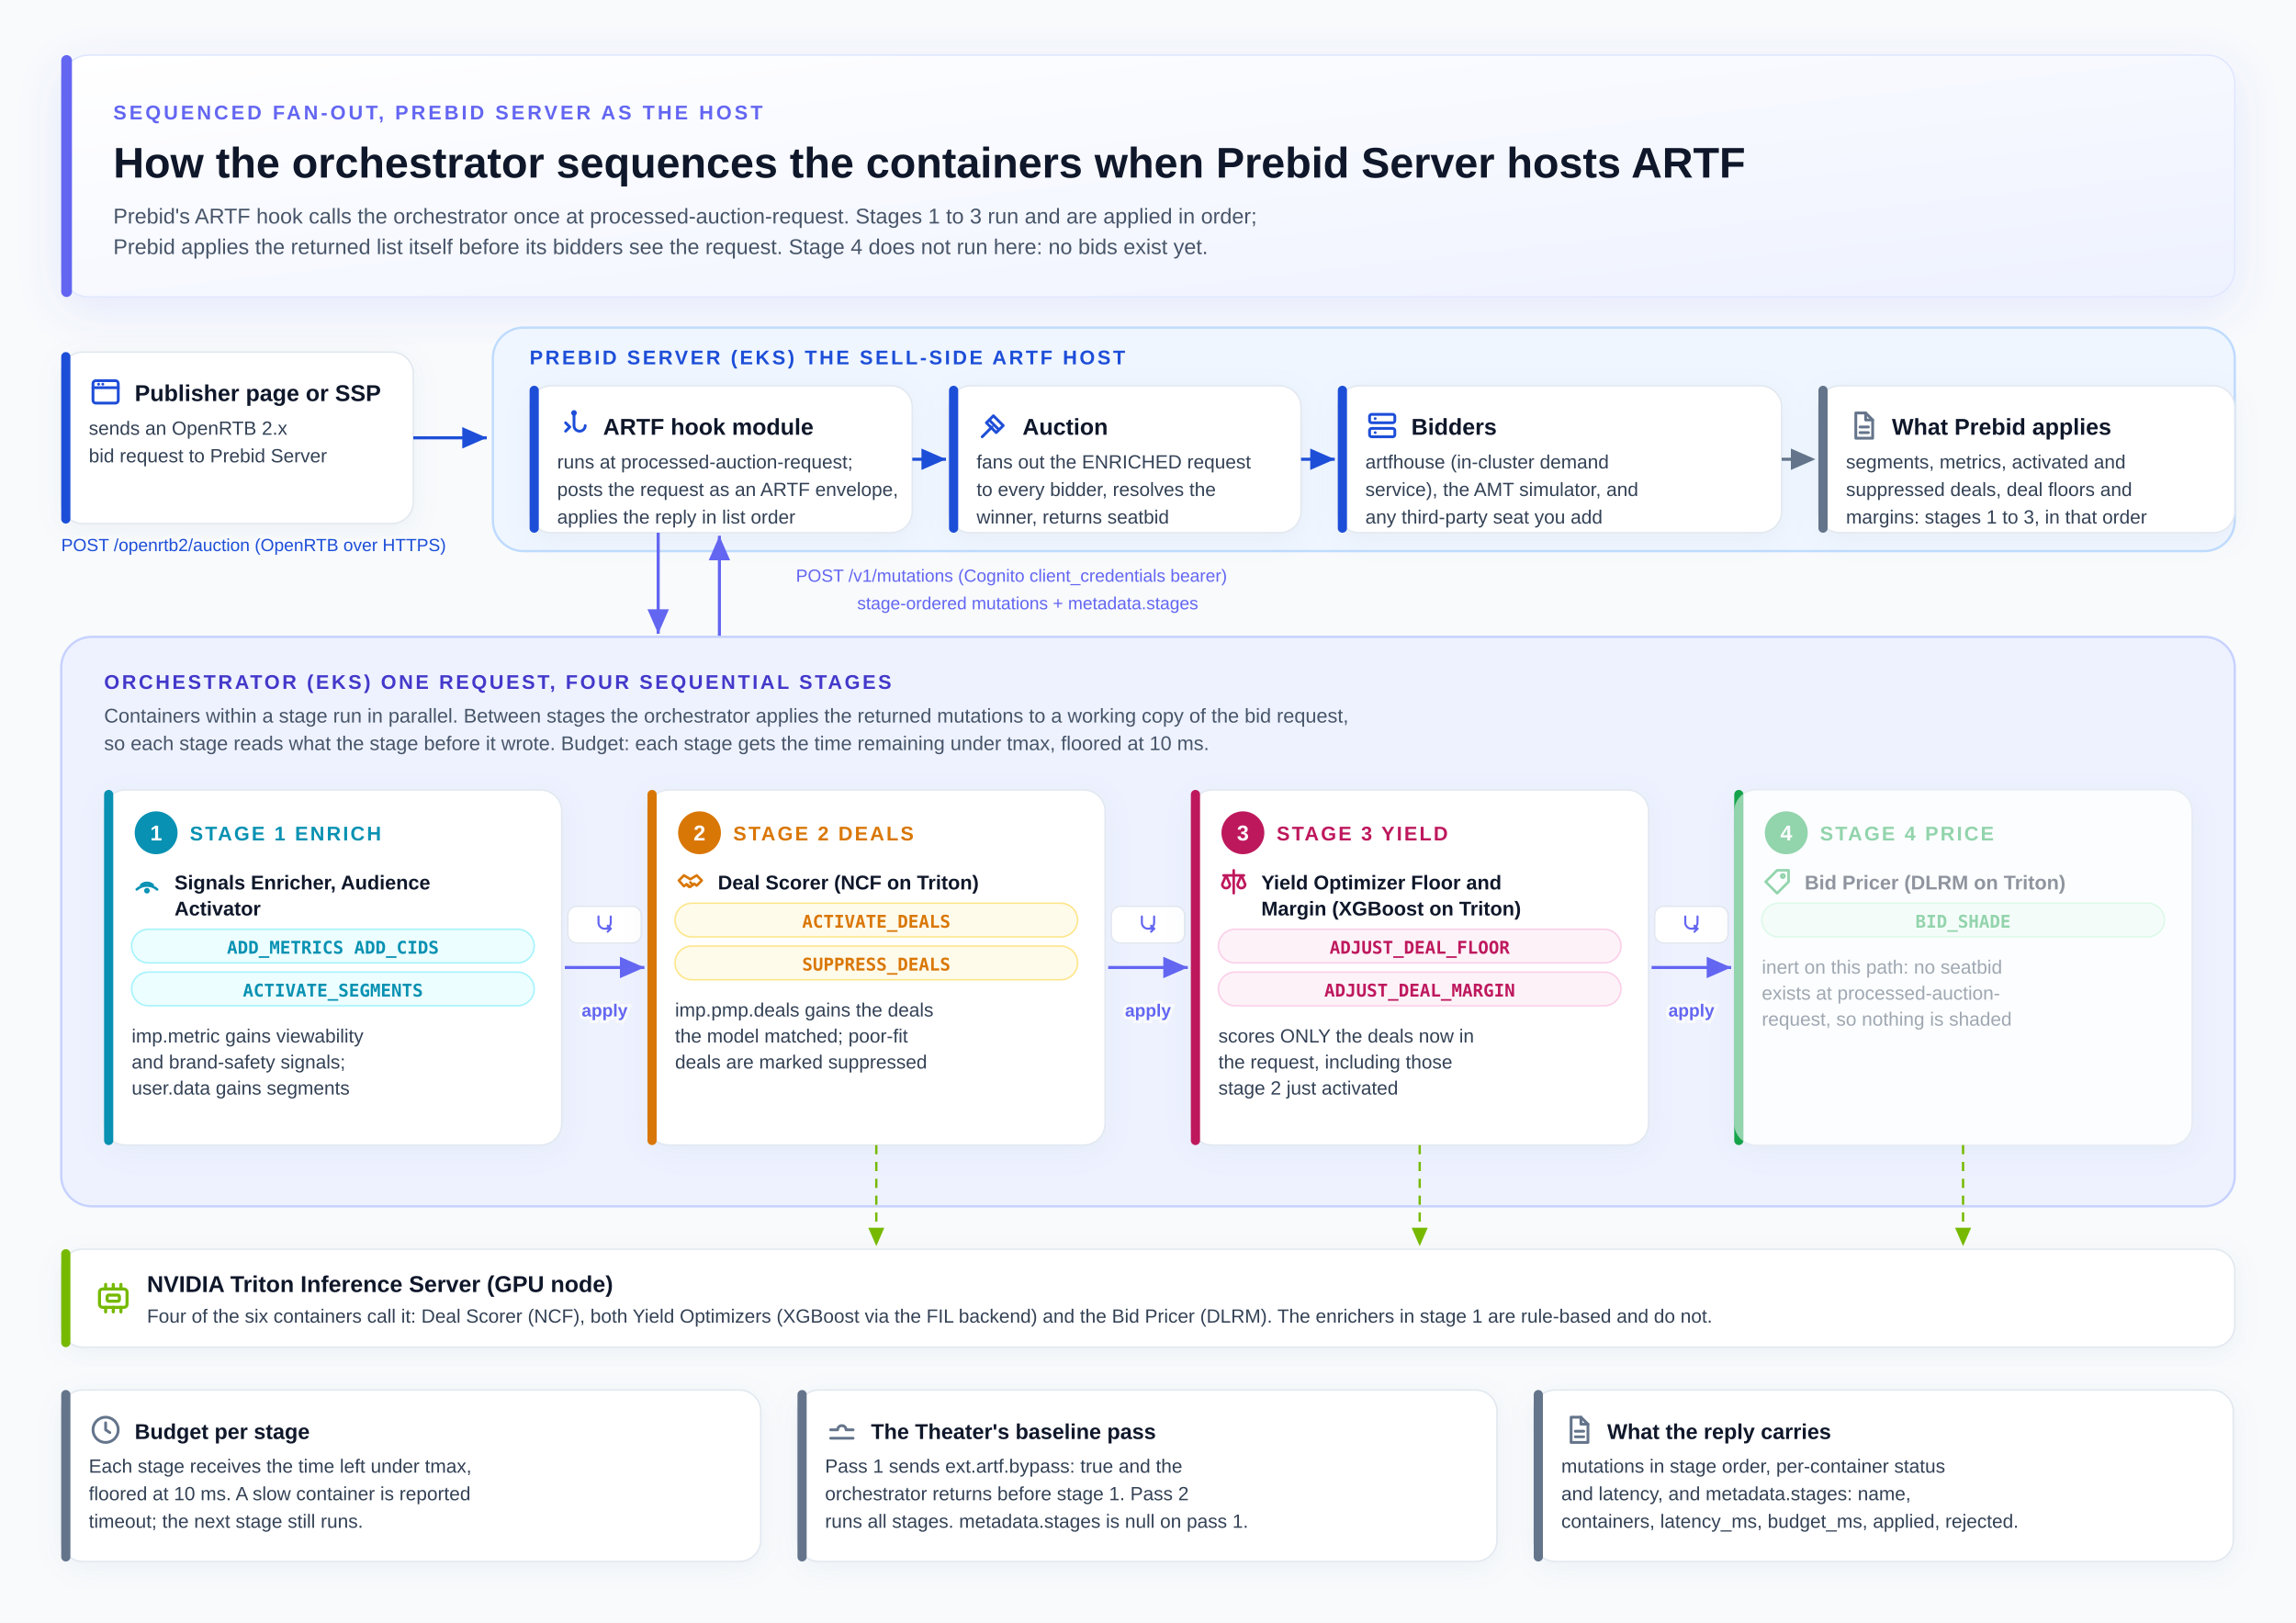
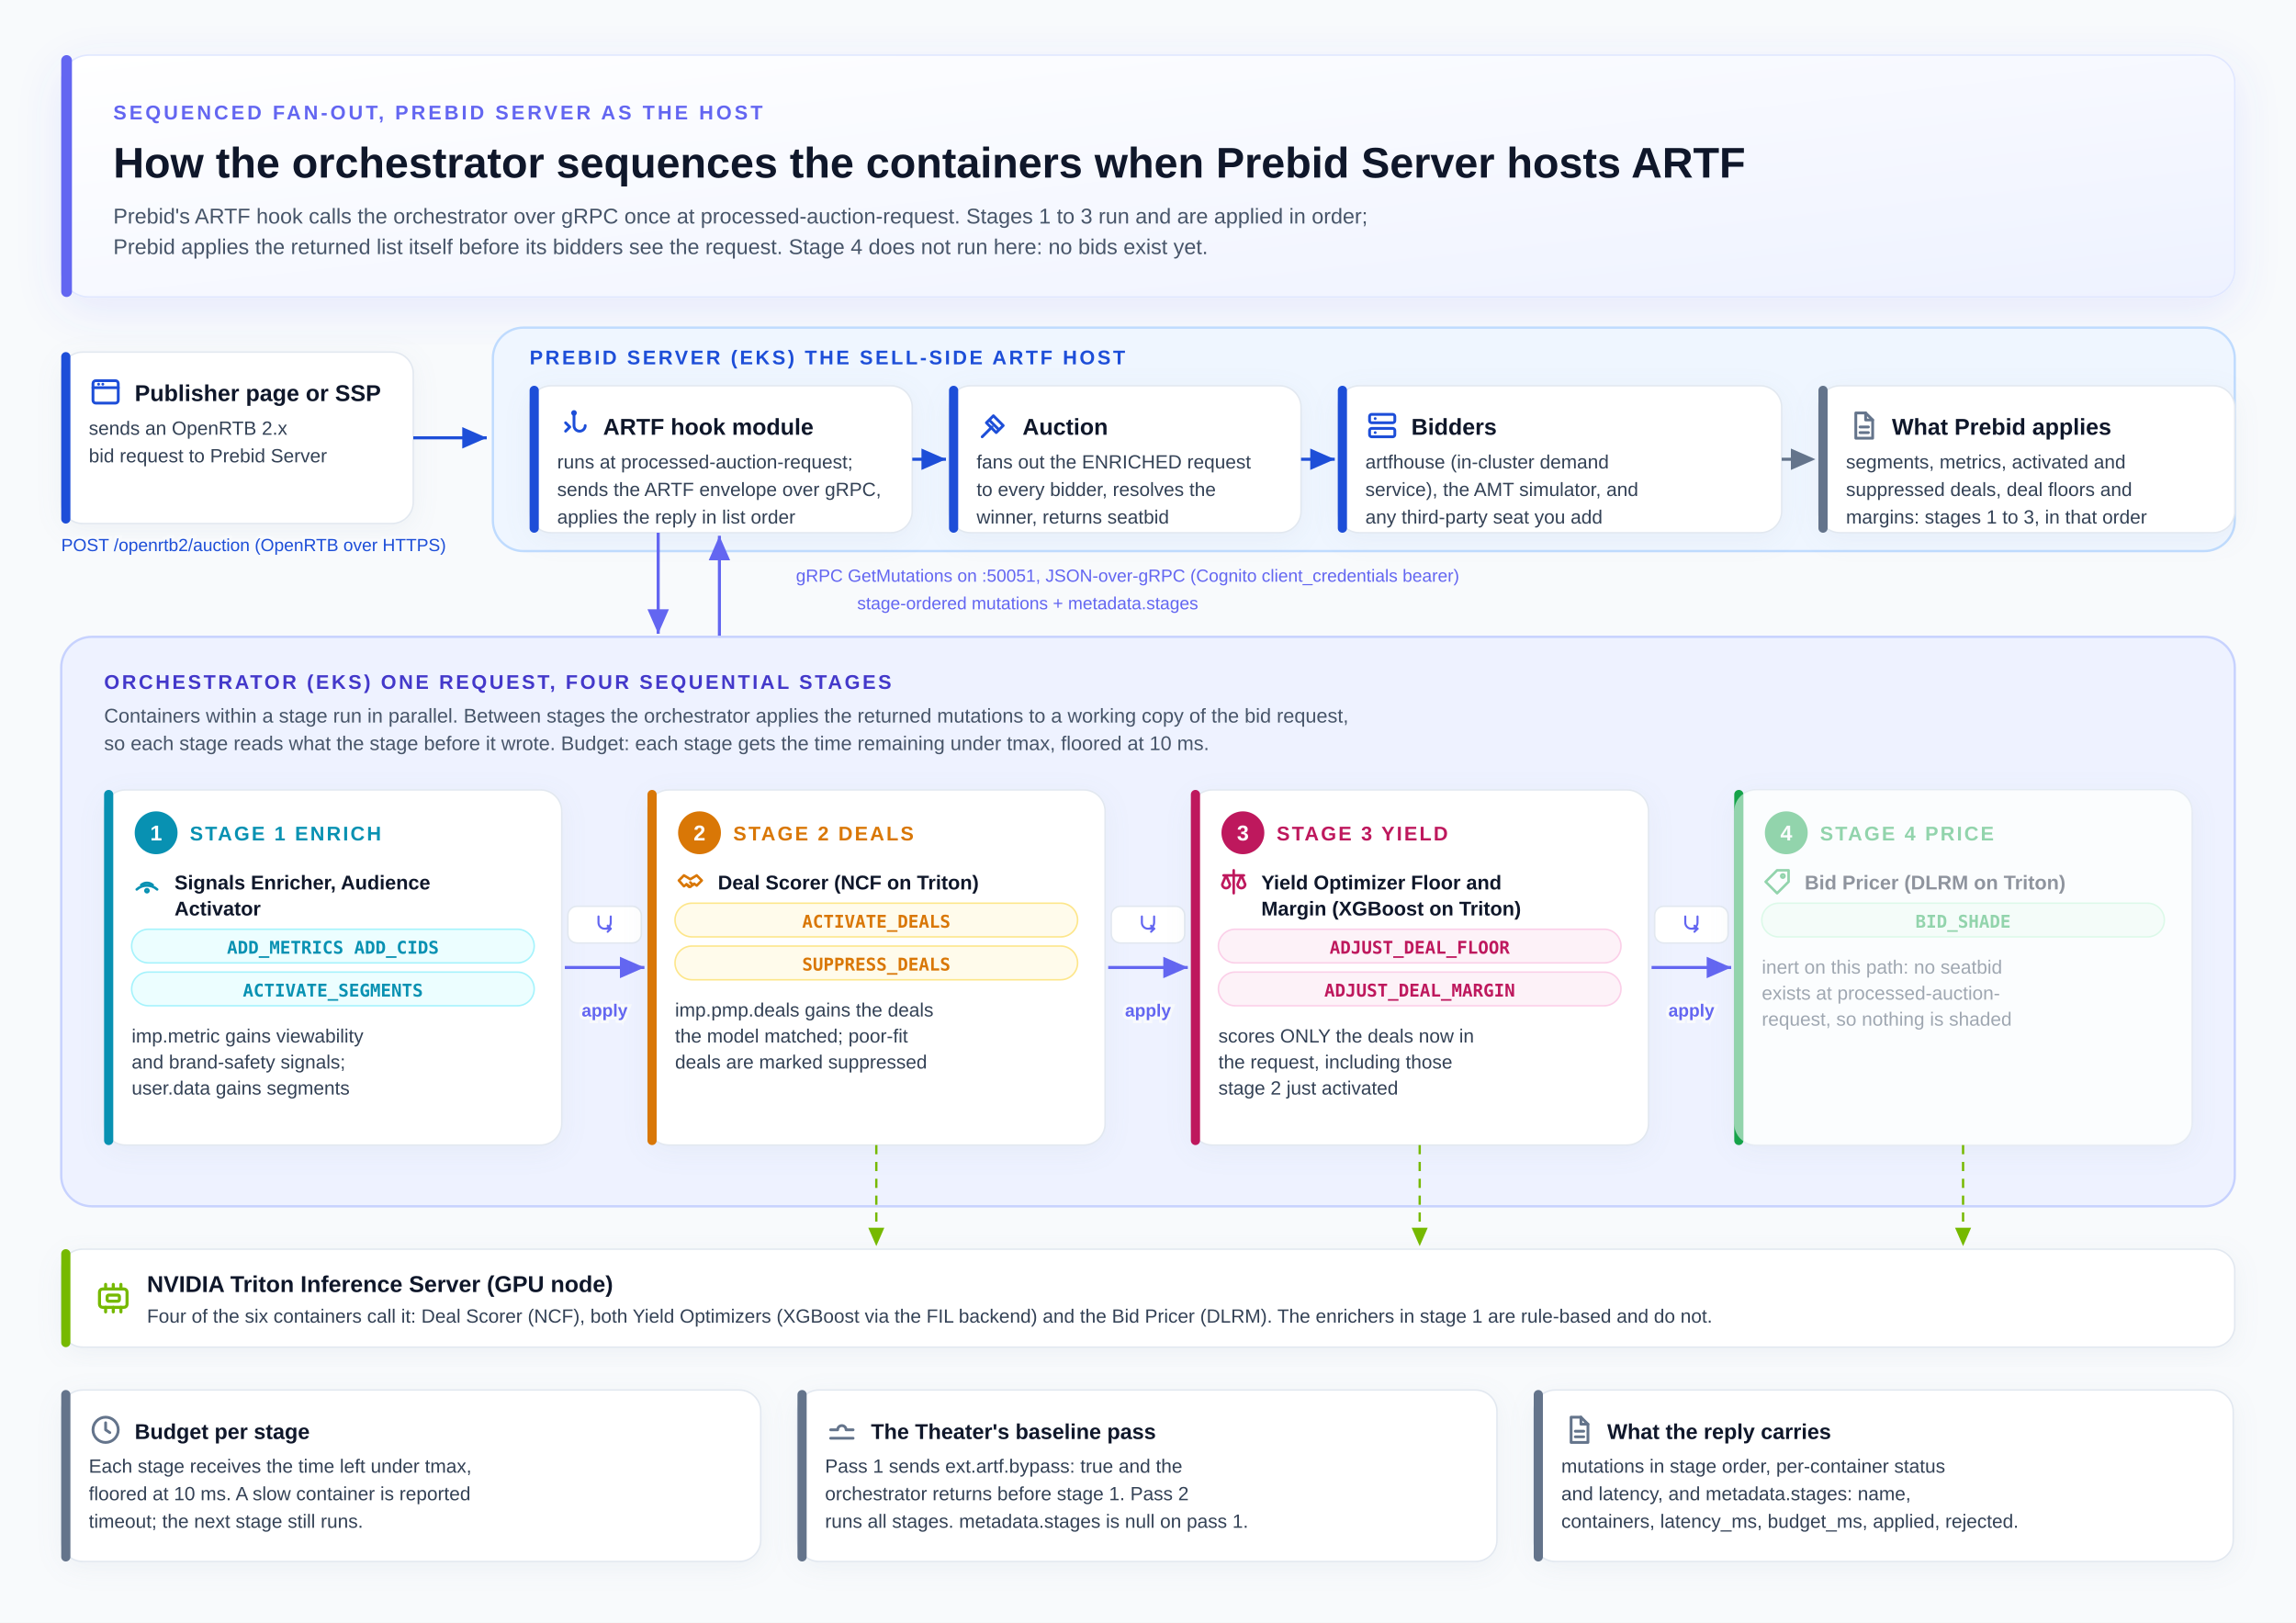
<svg xmlns="http://www.w3.org/2000/svg" width="1500" height="1060" viewBox="0 0 1500 1060" font-family="Amazon Ember, Amazon Ember Display, -apple-system, BlinkMacSystemFont, Segoe UI, Helvetica Neue, Arial, sans-serif">
  <defs>
    <filter id="amb" x="-20%" y="-20%" width="140%" height="140%">
      <feDropShadow dx="0" dy="1" stdDeviation="1" flood-color="#000000" flood-opacity="0.02" />
      <feDropShadow dx="0" dy="4" stdDeviation="8" flood-color="#94A3B8" flood-opacity="0.10" />
    </filter>
    <filter id="ambIndigo" x="-20%" y="-20%" width="140%" height="140%">
      <feDropShadow dx="0" dy="2" stdDeviation="3" flood-color="#6366F1" flood-opacity="0.10" />
      <feDropShadow dx="0" dy="8" stdDeviation="14" flood-color="#6366F1" flood-opacity="0.12" />
    </filter>
    <linearGradient id="hdr" x1="0" y1="0" x2="1" y2="1">
      <stop offset="0%" stop-color="#FFFFFF" />
      <stop offset="100%" stop-color="#EEF2FF" />
    </linearGradient>
    <marker id="arw" markerWidth="10" markerHeight="10" refX="8" refY="3.5" orient="auto">
      <path d="M0,0 L8,3.5 L0,7 Z" fill="#6366F1" />
    </marker>
    <marker id="arwBlue" markerWidth="10" markerHeight="10" refX="8" refY="3.5" orient="auto">
      <path d="M0,0 L8,3.5 L0,7 Z" fill="#1D4ED8" />
    </marker>
    <marker id="arwGrey" markerWidth="10" markerHeight="10" refX="8" refY="3.5" orient="auto">
      <path d="M0,0 L8,3.5 L0,7 Z" fill="#64748B" />
    </marker>
    <marker id="arwC" markerWidth="10" markerHeight="10" refX="8" refY="3.5" orient="auto">
      <path d="M0,0 L8,3.5 L0,7 Z" fill="#0891B2" />
    </marker>
    <marker id="arwA" markerWidth="10" markerHeight="10" refX="8" refY="3.5" orient="auto">
      <path d="M0,0 L8,3.5 L0,7 Z" fill="#D97706" />
    </marker>
    <marker id="arwR" markerWidth="10" markerHeight="10" refX="8" refY="3.5" orient="auto">
      <path d="M0,0 L8,3.5 L0,7 Z" fill="#BE185D" />
    </marker>
    <marker id="arwG" markerWidth="10" markerHeight="10" refX="8" refY="3.5" orient="auto">
      <path d="M0,0 L8,3.5 L0,7 Z" fill="#16A34A" />
    </marker>
    <marker id="arwNv" markerWidth="10" markerHeight="10" refX="8" refY="3.5" orient="auto">
      <path d="M0,0 L8,3.5 L0,7 Z" fill="#76B900" />
    </marker>
    <symbol id="ic-browser" viewBox="0 0 24 24">
      <g fill="none" stroke="currentColor" stroke-width="2" stroke-linecap="round" stroke-linejoin="round">
        <rect x="3" y="4" width="18" height="16" rx="2" />
        <path d="M3 9h18M7 6.5h.01M10 6.5h.01" />
      </g>
    </symbol>
    <symbol id="ic-server" viewBox="0 0 24 24">
      <g fill="none" stroke="currentColor" stroke-width="2" stroke-linecap="round" stroke-linejoin="round">
        <rect x="3" y="4" width="18" height="6" rx="1.5" />
        <rect x="3" y="14" width="18" height="6" rx="1.5" />
        <path d="M7 7h.01M7 17h.01" />
      </g>
    </symbol>
    <symbol id="ic-route" viewBox="0 0 24 24">
      <g fill="none" stroke="currentColor" stroke-width="2" stroke-linecap="round" stroke-linejoin="round">
        <circle cx="6" cy="18" r="2.5" />
        <circle cx="18" cy="6" r="2.5" />
        <path d="M8.5 18h5a4 4 0 0 0 4-4v-5.5" />
      </g>
    </symbol>
    <symbol id="ic-signal" viewBox="0 0 24 24">
      <g fill="none" stroke="currentColor" stroke-width="2" stroke-linecap="round" stroke-linejoin="round">
        <path d="M4 18a12 12 0 0 1 16 0M7.5 14.5a7 7 0 0 1 9 0" />
        <circle cx="12" cy="19" r="1.2" />
      </g>
    </symbol>
    <symbol id="ic-users" viewBox="0 0 24 24">
      <g fill="none" stroke="currentColor" stroke-width="2" stroke-linecap="round" stroke-linejoin="round">
        <circle cx="9" cy="8" r="3.5" />
        <path d="M2.5 20a6.5 6.5 0 0 1 13 0" />
        <circle cx="17" cy="9" r="2.5" />
        <path d="M15.5 14a5 5 0 0 1 6 5" />
      </g>
    </symbol>
    <symbol id="ic-handshake" viewBox="0 0 24 24">
      <g fill="none" stroke="currentColor" stroke-width="2" stroke-linecap="round" stroke-linejoin="round">
        <path d="M3 11l4-4 5 3 5-3 4 4-4 4-2-1.5-3 2.5-3-2-2 1.5z" />
        <path d="M9 14l2 2M12 12.5l2 2" />
      </g>
    </symbol>
    <symbol id="ic-scale" viewBox="0 0 24 24">
      <g fill="none" stroke="currentColor" stroke-width="2" stroke-linecap="round" stroke-linejoin="round">
        <path d="M12 3v18M4 7h16M6 7l-3 7a3 3 0 0 0 6 0zM18 7l-3 7a3 3 0 0 0 6 0z" />
      </g>
    </symbol>
    <symbol id="ic-tag" viewBox="0 0 24 24">
      <g fill="none" stroke="currentColor" stroke-width="2" stroke-linecap="round" stroke-linejoin="round">
        <path d="M3 12l9-9h9v9l-9 9z" />
        <circle cx="16.5" cy="7.5" r="1.3" />
      </g>
    </symbol>
    <symbol id="ic-merge" viewBox="0 0 24 24">
      <g fill="none" stroke="currentColor" stroke-width="2" stroke-linecap="round" stroke-linejoin="round">
        <path d="M6 4v6a6 6 0 0 0 6 6h6M18 4v6a6 6 0 0 1-6 6" />
        <path d="M15 13l3 3-3 3" />
      </g>
    </symbol>
    <symbol id="ic-gpu" viewBox="0 0 24 24">
      <g fill="none" stroke="currentColor" stroke-width="2" stroke-linecap="round" stroke-linejoin="round">
        <rect x="3" y="6" width="18" height="12" rx="2" />
        <rect x="8" y="10" width="8" height="4" rx="1" />
        <path d="M7 3v3M12 3v3M17 3v3M7 18v3M12 18v3M17 18v3" />
      </g>
    </symbol>
    <symbol id="ic-gavel" viewBox="0 0 24 24">
      <g fill="none" stroke="currentColor" stroke-width="2" stroke-linecap="round" stroke-linejoin="round">
        <path d="M4 20l7-7M9 8l7 7M12 5l7 7M7 10l5-5 7 7-5 5z" />
      </g>
    </symbol>
    <symbol id="ic-bypass" viewBox="0 0 24 24">
      <g fill="none" stroke="currentColor" stroke-width="2" stroke-linecap="round" stroke-linejoin="round">
        <path d="M4 12h5M15 12h5M9 12a3 3 0 0 1 6 0" />
        <path d="M4 18h16" />
      </g>
    </symbol>
    <symbol id="ic-clock" viewBox="0 0 24 24">
      <g fill="none" stroke="currentColor" stroke-width="2" stroke-linecap="round" stroke-linejoin="round">
        <circle cx="12" cy="12" r="9" />
        <path d="M12 7v5l3 2" />
      </g>
    </symbol>
    <symbol id="ic-doc" viewBox="0 0 24 24">
      <g fill="none" stroke="currentColor" stroke-width="2" stroke-linecap="round" stroke-linejoin="round">
        <path d="M7 3h7l5 5v13H7z" />
        <path d="M14 3v5h5M10 13h6M10 17h6" />
      </g>
    </symbol>
    <symbol id="ic-hook" viewBox="0 0 24 24">
      <g fill="none" stroke="currentColor" stroke-width="2" stroke-linecap="round" stroke-linejoin="round">
        <path d="M12 3v9a4 4 0 0 0 8 0" />
        <circle cx="12" cy="3" r="1" />
        <path d="M6 10l3 3-3 3" />
      </g>
    </symbol>
  </defs>
  <rect width="1500" height="1060" fill="#F8FAFC" />
  <g filter="url(#ambIndigo)">
    <rect x="40" y="36" width="1420" height="158" rx="18" fill="url(#hdr)" stroke="#E0E7FF" />
  </g>
  <rect x="40" y="36" width="7" height="158" rx="3.5" fill="#6366F1" />
  <text x="74" y="78" font-size="13" font-weight="700" fill="#6366F1" text-anchor="start" letter-spacing="0.14em">SEQUENCED FAN-OUT, PREBID SERVER AS THE HOST</text>
  <text x="74" y="116" font-size="28" font-weight="700" fill="#0F172A" text-anchor="start">How the orchestrator sequences the containers when Prebid Server hosts ARTF</text>
-   <text x="74" y="146" font-size="14" font-weight="400" fill="#475569" text-anchor="start">Prebid's ARTF hook calls the orchestrator once at processed-auction-request. Stages 1 to 3 run and are applied in order;</text>
+   <text x="74" y="146" font-size="14" font-weight="400" fill="#475569" text-anchor="start">Prebid's ARTF hook calls the orchestrator over gRPC once at processed-auction-request. Stages 1 to 3 run and are applied in order;</text>
  <text x="74" y="166" font-size="14" font-weight="400" fill="#475569" text-anchor="start">Prebid applies the returned list itself before its bidders see the request. Stage 4 does not run here: no bids exist yet.</text>
  <g filter="url(#amb)">
    <rect x="40" y="230" width="230" height="112" rx="14" fill="#FFFFFF" stroke="#E2E8F0" />
  </g>
  <rect x="40" y="230" width="6" height="112" rx="3" fill="#1D4ED8" />
  <use href="#ic-browser" x="58" y="245" width="22" height="22" color="#1D4ED8" />
  <text x="88" y="262" font-size="15" font-weight="700" fill="#0F172A" text-anchor="start">Publisher page or SSP</text>
  <text x="58" y="284" font-size="12.5" font-weight="400" fill="#334155" text-anchor="start">sends an OpenRTB 2.x</text>
  <text x="58" y="302" font-size="12.5" font-weight="400" fill="#334155" text-anchor="start">bid request to Prebid Server</text>
  <path d="M270 286 L318 286" stroke="#1D4ED8" stroke-width="2" fill="none" marker-end="url(#arwBlue)" />
  <text x="40" y="360" font-size="11.5" font-weight="500" fill="#1D4ED8" text-anchor="start" stroke="#F8FAFC" stroke-width="4" paint-order="stroke">POST /openrtb2/auction  (OpenRTB over HTTPS)</text>
  <rect x="322" y="214" width="1138" height="146" rx="20" fill="#EFF6FF" stroke="#BFDBFE" stroke-width="1.5" />
  <text x="346" y="238" font-size="13" font-weight="700" fill="#1D4ED8" text-anchor="start" letter-spacing="0.12em">PREBID SERVER (EKS)   THE SELL-SIDE ARTF HOST</text>
  <g filter="url(#amb)">
    <rect x="346" y="252" width="250" height="96" rx="14" fill="#FFFFFF" stroke="#E2E8F0" />
  </g>
  <rect x="346" y="252" width="6" height="96" rx="3" fill="#1D4ED8" />
  <use href="#ic-hook" x="364" y="267" width="22" height="22" color="#1D4ED8" />
  <text x="394" y="284" font-size="15" font-weight="700" fill="#0F172A" text-anchor="start">ARTF hook module</text>
  <text x="364" y="306" font-size="12.5" font-weight="400" fill="#334155" text-anchor="start">runs at processed-auction-request;</text>
-   <text x="364" y="324" font-size="12.5" font-weight="400" fill="#334155" text-anchor="start">posts the request as an ARTF envelope,</text>
+   <text x="364" y="324" font-size="12.5" font-weight="400" fill="#334155" text-anchor="start">sends the ARTF envelope over gRPC,</text>
  <text x="364" y="342" font-size="12.5" font-weight="400" fill="#334155" text-anchor="start">applies the reply in list order</text>
  <g filter="url(#amb)">
    <rect x="620" y="252" width="230" height="96" rx="14" fill="#FFFFFF" stroke="#E2E8F0" />
  </g>
  <rect x="620" y="252" width="6" height="96" rx="3" fill="#1D4ED8" />
  <use href="#ic-gavel" x="638" y="267" width="22" height="22" color="#1D4ED8" />
  <text x="668" y="284" font-size="15" font-weight="700" fill="#0F172A" text-anchor="start">Auction</text>
  <text x="638" y="306" font-size="12.5" font-weight="400" fill="#334155" text-anchor="start">fans out the ENRICHED request</text>
  <text x="638" y="324" font-size="12.5" font-weight="400" fill="#334155" text-anchor="start">to every bidder, resolves the</text>
  <text x="638" y="342" font-size="12.5" font-weight="400" fill="#334155" text-anchor="start">winner, returns seatbid</text>
  <g filter="url(#amb)">
    <rect x="874" y="252" width="290" height="96" rx="14" fill="#FFFFFF" stroke="#E2E8F0" />
  </g>
  <rect x="874" y="252" width="6" height="96" rx="3" fill="#1D4ED8" />
  <use href="#ic-server" x="892" y="267" width="22" height="22" color="#1D4ED8" />
  <text x="922" y="284" font-size="15" font-weight="700" fill="#0F172A" text-anchor="start">Bidders</text>
  <text x="892" y="306" font-size="12.5" font-weight="400" fill="#334155" text-anchor="start">artfhouse (in-cluster demand</text>
  <text x="892" y="324" font-size="12.5" font-weight="400" fill="#334155" text-anchor="start">service), the AMT simulator, and</text>
  <text x="892" y="342" font-size="12.5" font-weight="400" fill="#334155" text-anchor="start">any third-party seat you add</text>
  <g filter="url(#amb)">
    <rect x="1188" y="252" width="272" height="96" rx="14" fill="#FFFFFF" stroke="#E2E8F0" />
  </g>
  <rect x="1188" y="252" width="6" height="96" rx="3" fill="#64748B" />
  <use href="#ic-doc" x="1206" y="267" width="22" height="22" color="#64748B" />
  <text x="1236" y="284" font-size="15" font-weight="700" fill="#0F172A" text-anchor="start">What Prebid applies</text>
  <text x="1206" y="306" font-size="12.5" font-weight="400" fill="#334155" text-anchor="start">segments, metrics, activated and</text>
  <text x="1206" y="324" font-size="12.5" font-weight="400" fill="#334155" text-anchor="start">suppressed deals, deal floors and</text>
  <text x="1206" y="342" font-size="12.5" font-weight="400" fill="#334155" text-anchor="start">margins: stages 1 to 3, in that order</text>
  <path d="M596 300 L618 300" stroke="#1D4ED8" stroke-width="2" fill="none" marker-end="url(#arwBlue)" />
  <path d="M850 300 L872 300" stroke="#1D4ED8" stroke-width="2" fill="none" marker-end="url(#arwBlue)" />
  <path d="M1164 300 L1186 300" stroke="#64748B" stroke-width="2" fill="none" marker-end="url(#arwGrey)" stroke-dasharray="6 5" />
  <path d="M430 348 L430 414" stroke="#6366F1" stroke-width="2" fill="none" marker-end="url(#arw)" />
-   <text x="520" y="380" font-size="11.5" font-weight="500" fill="#6366F1" text-anchor="start" stroke="#F8FAFC" stroke-width="4" paint-order="stroke">POST /v1/mutations  (Cognito client_credentials bearer)</text>
+   <text x="520" y="380" font-size="11.5" font-weight="500" fill="#6366F1" text-anchor="start" stroke="#F8FAFC" stroke-width="4" paint-order="stroke">gRPC GetMutations on :50051, JSON-over-gRPC  (Cognito client_credentials bearer)</text>
  <path d="M470 416 L470 350" stroke="#6366F1" stroke-width="2" fill="none" marker-end="url(#arw)" />
  <text x="560" y="398" font-size="11.5" font-weight="500" fill="#6366F1" text-anchor="start" stroke="#F8FAFC" stroke-width="4" paint-order="stroke">stage-ordered mutations + metadata.stages</text>
  <rect x="40" y="416" width="1420" height="372" rx="20" fill="#EEF2FF" stroke="#C7D2FE" stroke-width="1.5" />
  <text x="68" y="450" font-size="13" font-weight="700" fill="#4338CA" text-anchor="start" letter-spacing="0.12em">ORCHESTRATOR (EKS)   ONE REQUEST, FOUR SEQUENTIAL STAGES</text>
  <text x="68" y="472" font-size="13" font-weight="400" fill="#475569" text-anchor="start">Containers within a stage run in parallel. Between stages the orchestrator applies the returned mutations to a working copy of the bid request,</text>
  <text x="68" y="490" font-size="13" font-weight="400" fill="#475569" text-anchor="start">so each stage reads what the stage before it wrote. Budget: each stage gets the time remaining under tmax, floored at 10 ms.</text>
  <g filter="url(#amb)">
    <rect x="68" y="516" width="299" height="232" rx="14" fill="#FFFFFF" stroke="#E2E8F0" />
  </g>
  <rect x="68" y="516" width="6" height="232" rx="3" fill="#0891B2" />
  <circle cx="102" cy="544" r="14" fill="#0891B2" />
  <text x="102" y="549" font-size="14" font-weight="700" fill="#FFFFFF" text-anchor="middle">1</text>
  <text x="124" y="549" font-size="13" font-weight="700" fill="#0891B2" text-anchor="start" letter-spacing="0.10em">STAGE 1  ENRICH</text>
  <use href="#ic-signal" x="86" y="566" width="20" height="20" color="#0891B2" />
  <text x="114" y="581" font-size="13" font-weight="700" fill="#0F172A" text-anchor="start">Signals Enricher, Audience</text>
  <text x="114" y="598" font-size="13" font-weight="700" fill="#0F172A" text-anchor="start">Activator</text>
  <rect x="86" y="607" width="263" height="22" rx="11" fill="#ECFEFF" stroke="#A5F3FC" />
  <text x="217.5" y="623" font-size="11.5" font-weight="600" fill="#0891B2" text-anchor="middle" font-family="ui-monospace, SFMono-Regular, Menlo, monospace">ADD_METRICS  ADD_CIDS</text>
  <rect x="86" y="635" width="263" height="22" rx="11" fill="#ECFEFF" stroke="#A5F3FC" />
  <text x="217.5" y="651" font-size="11.5" font-weight="600" fill="#0891B2" text-anchor="middle" font-family="ui-monospace, SFMono-Regular, Menlo, monospace">ACTIVATE_SEGMENTS</text>
  <text x="86" y="681" font-size="12.5" font-weight="400" fill="#334155" text-anchor="start">imp.metric gains viewability</text>
  <text x="86" y="698" font-size="12.5" font-weight="400" fill="#334155" text-anchor="start">and brand-safety signals;</text>
  <text x="86" y="715" font-size="12.5" font-weight="400" fill="#334155" text-anchor="start">user.data gains segments</text>
  <path d="M369 632.0 L421 632.0" stroke="#6366F1" stroke-width="2" fill="none" marker-end="url(#arw)" />
  <rect x="371" y="592.0" width="48" height="24" rx="6" fill="#FFFFFF" stroke="#E2E8F0" />
  <use href="#ic-merge" x="387.0" y="596.0" width="16" height="16" color="#6366F1" />
  <text x="395.0" y="664.0" font-size="11.5" font-weight="600" fill="#6366F1" text-anchor="middle" stroke="#F8FAFC" stroke-width="4" paint-order="stroke">apply</text>
  <g filter="url(#amb)">
    <rect x="423" y="516" width="299" height="232" rx="14" fill="#FFFFFF" stroke="#E2E8F0" />
  </g>
  <rect x="423" y="516" width="6" height="232" rx="3" fill="#D97706" />
  <circle cx="457" cy="544" r="14" fill="#D97706" />
  <text x="457" y="549" font-size="14" font-weight="700" fill="#FFFFFF" text-anchor="middle">2</text>
  <text x="479" y="549" font-size="13" font-weight="700" fill="#D97706" text-anchor="start" letter-spacing="0.10em">STAGE 2  DEALS</text>
  <use href="#ic-handshake" x="441" y="566" width="20" height="20" color="#D97706" />
  <text x="469" y="581" font-size="13" font-weight="700" fill="#0F172A" text-anchor="start">Deal Scorer (NCF on Triton)</text>
  <rect x="441" y="590" width="263" height="22" rx="11" fill="#FFFBEB" stroke="#FDE68A" />
  <text x="572.5" y="606" font-size="11.5" font-weight="600" fill="#D97706" text-anchor="middle" font-family="ui-monospace, SFMono-Regular, Menlo, monospace">ACTIVATE_DEALS</text>
  <rect x="441" y="618" width="263" height="22" rx="11" fill="#FFFBEB" stroke="#FDE68A" />
  <text x="572.5" y="634" font-size="11.5" font-weight="600" fill="#D97706" text-anchor="middle" font-family="ui-monospace, SFMono-Regular, Menlo, monospace">SUPPRESS_DEALS</text>
  <text x="441" y="664" font-size="12.5" font-weight="400" fill="#334155" text-anchor="start">imp.pmp.deals gains the deals</text>
  <text x="441" y="681" font-size="12.5" font-weight="400" fill="#334155" text-anchor="start">the model matched; poor-fit</text>
  <text x="441" y="698" font-size="12.5" font-weight="400" fill="#334155" text-anchor="start">deals are marked suppressed</text>
  <path d="M724 632.0 L776 632.0" stroke="#6366F1" stroke-width="2" fill="none" marker-end="url(#arw)" />
  <rect x="726" y="592.0" width="48" height="24" rx="6" fill="#FFFFFF" stroke="#E2E8F0" />
  <use href="#ic-merge" x="742.0" y="596.0" width="16" height="16" color="#6366F1" />
  <text x="750.0" y="664.0" font-size="11.5" font-weight="600" fill="#6366F1" text-anchor="middle" stroke="#F8FAFC" stroke-width="4" paint-order="stroke">apply</text>
  <g filter="url(#amb)">
    <rect x="778" y="516" width="299" height="232" rx="14" fill="#FFFFFF" stroke="#E2E8F0" />
  </g>
  <rect x="778" y="516" width="6" height="232" rx="3" fill="#BE185D" />
  <circle cx="812" cy="544" r="14" fill="#BE185D" />
  <text x="812" y="549" font-size="14" font-weight="700" fill="#FFFFFF" text-anchor="middle">3</text>
  <text x="834" y="549" font-size="13" font-weight="700" fill="#BE185D" text-anchor="start" letter-spacing="0.10em">STAGE 3  YIELD</text>
  <use href="#ic-scale" x="796" y="566" width="20" height="20" color="#BE185D" />
  <text x="824" y="581" font-size="13" font-weight="700" fill="#0F172A" text-anchor="start">Yield Optimizer Floor and</text>
  <text x="824" y="598" font-size="13" font-weight="700" fill="#0F172A" text-anchor="start">Margin (XGBoost on Triton)</text>
  <rect x="796" y="607" width="263" height="22" rx="11" fill="#FDF2F8" stroke="#FBCFE8" />
  <text x="927.5" y="623" font-size="11.5" font-weight="600" fill="#BE185D" text-anchor="middle" font-family="ui-monospace, SFMono-Regular, Menlo, monospace">ADJUST_DEAL_FLOOR</text>
  <rect x="796" y="635" width="263" height="22" rx="11" fill="#FDF2F8" stroke="#FBCFE8" />
  <text x="927.5" y="651" font-size="11.5" font-weight="600" fill="#BE185D" text-anchor="middle" font-family="ui-monospace, SFMono-Regular, Menlo, monospace">ADJUST_DEAL_MARGIN</text>
  <text x="796" y="681" font-size="12.5" font-weight="400" fill="#334155" text-anchor="start">scores ONLY the deals now in</text>
  <text x="796" y="698" font-size="12.5" font-weight="400" fill="#334155" text-anchor="start">the request, including those</text>
  <text x="796" y="715" font-size="12.5" font-weight="400" fill="#334155" text-anchor="start">stage 2 just activated</text>
  <path d="M1079 632.0 L1131 632.0" stroke="#6366F1" stroke-width="2" fill="none" marker-end="url(#arw)" />
  <rect x="1081" y="592.0" width="48" height="24" rx="6" fill="#FFFFFF" stroke="#E2E8F0" />
  <use href="#ic-merge" x="1097.0" y="596.0" width="16" height="16" color="#6366F1" />
  <text x="1105.0" y="664.0" font-size="11.5" font-weight="600" fill="#6366F1" text-anchor="middle" stroke="#F8FAFC" stroke-width="4" paint-order="stroke">apply</text>
  <g filter="url(#amb)">
    <rect x="1133" y="516" width="299" height="232" rx="14" fill="#FFFFFF" stroke="#E2E8F0" />
  </g>
  <rect x="1133" y="516" width="6" height="232" rx="3" fill="#16A34A" />
  <circle cx="1167" cy="544" r="14" fill="#16A34A" />
  <text x="1167" y="549" font-size="14" font-weight="700" fill="#FFFFFF" text-anchor="middle">4</text>
  <text x="1189" y="549" font-size="13" font-weight="700" fill="#16A34A" text-anchor="start" letter-spacing="0.10em">STAGE 4  PRICE</text>
  <use href="#ic-tag" x="1151" y="566" width="20" height="20" color="#16A34A" />
  <text x="1179" y="581" font-size="13" font-weight="700" fill="#0F172A" text-anchor="start">Bid Pricer (DLRM on Triton)</text>
  <rect x="1151" y="590" width="263" height="22" rx="11" fill="#F0FDF4" stroke="#BBF7D0" />
  <text x="1282.5" y="606" font-size="11.5" font-weight="600" fill="#16A34A" text-anchor="middle" font-family="ui-monospace, SFMono-Regular, Menlo, monospace">BID_SHADE</text>
  <text x="1151" y="636" font-size="12.5" font-weight="400" fill="#334155" text-anchor="start">inert on this path: no seatbid</text>
  <text x="1151" y="653" font-size="12.5" font-weight="400" fill="#334155" text-anchor="start">exists at processed-auction-</text>
  <text x="1151" y="670" font-size="12.5" font-weight="400" fill="#334155" text-anchor="start">request, so nothing is shaded</text>
  <rect x="1133" y="516" width="299" height="232" rx="14" fill="#F8FAFC" fill-opacity="0.55" />
  <g filter="url(#amb)">
    <rect x="40" y="816" width="1420" height="64" rx="14" fill="#FFFFFF" stroke="#E2E8F0" />
  </g>
  <rect x="40" y="816" width="6" height="64" rx="3" fill="#76B900" />
  <use href="#ic-gpu" x="62" y="836" width="24" height="24" color="#76B900" />
  <text x="96" y="844" font-size="15" font-weight="700" fill="#0F172A" text-anchor="start">NVIDIA Triton Inference Server (GPU node)</text>
  <text x="96" y="864" font-size="12.5" font-weight="400" fill="#334155" text-anchor="start">Four of the six containers call it: Deal Scorer (NCF), both Yield Optimizers (XGBoost via the FIL backend) and the Bid Pricer (DLRM). The enrichers in stage 1 are rule-based and do not.</text>
  <path d="M572.5 748 L572.5 814" stroke="#76B900" stroke-width="1.5" fill="none" marker-end="url(#arwNv)" stroke-dasharray="6 5" />
  <path d="M927.5 748 L927.5 814" stroke="#76B900" stroke-width="1.5" fill="none" marker-end="url(#arwNv)" stroke-dasharray="6 5" />
  <path d="M1282.5 748 L1282.5 814" stroke="#76B900" stroke-width="1.5" fill="none" marker-end="url(#arwNv)" stroke-dasharray="6 5" />
  <g filter="url(#amb)">
    <rect x="40" y="908" width="457" height="112" rx="14" fill="#FFFFFF" stroke="#E2E8F0" />
  </g>
  <rect x="40" y="908" width="6" height="112" rx="3" fill="#64748B" />
  <use href="#ic-clock" x="58" y="923" width="22" height="22" color="#64748B" />
  <text x="88" y="940" font-size="14" font-weight="700" fill="#0F172A" text-anchor="start">Budget per stage</text>
  <text x="58" y="962" font-size="12.5" font-weight="400" fill="#334155" text-anchor="start">Each stage receives the time left under tmax,</text>
  <text x="58" y="980" font-size="12.5" font-weight="400" fill="#334155" text-anchor="start">floored at 10 ms. A slow container is reported</text>
  <text x="58" y="998" font-size="12.5" font-weight="400" fill="#334155" text-anchor="start">timeout; the next stage still runs.</text>
  <g filter="url(#amb)">
    <rect x="521" y="908" width="457" height="112" rx="14" fill="#FFFFFF" stroke="#E2E8F0" />
  </g>
  <rect x="521" y="908" width="6" height="112" rx="3" fill="#64748B" />
  <use href="#ic-bypass" x="539" y="923" width="22" height="22" color="#64748B" />
  <text x="569" y="940" font-size="14" font-weight="700" fill="#0F172A" text-anchor="start">The Theater's baseline pass</text>
  <text x="539" y="962" font-size="12.5" font-weight="400" fill="#334155" text-anchor="start">Pass 1 sends ext.artf.bypass: true and the</text>
  <text x="539" y="980" font-size="12.5" font-weight="400" fill="#334155" text-anchor="start">orchestrator returns before stage 1. Pass 2</text>
  <text x="539" y="998" font-size="12.5" font-weight="400" fill="#334155" text-anchor="start">runs all stages. metadata.stages is null on pass 1.</text>
  <g filter="url(#amb)">
    <rect x="1002" y="908" width="457" height="112" rx="14" fill="#FFFFFF" stroke="#E2E8F0" />
  </g>
  <rect x="1002" y="908" width="6" height="112" rx="3" fill="#64748B" />
  <use href="#ic-doc" x="1020" y="923" width="22" height="22" color="#64748B" />
  <text x="1050" y="940" font-size="14" font-weight="700" fill="#0F172A" text-anchor="start">What the reply carries</text>
  <text x="1020" y="962" font-size="12.5" font-weight="400" fill="#334155" text-anchor="start">mutations in stage order, per-container status</text>
  <text x="1020" y="980" font-size="12.5" font-weight="400" fill="#334155" text-anchor="start">and latency, and metadata.stages: name,</text>
  <text x="1020" y="998" font-size="12.5" font-weight="400" fill="#334155" text-anchor="start">containers, latency_ms, budget_ms, applied, rejected.</text>
</svg>
